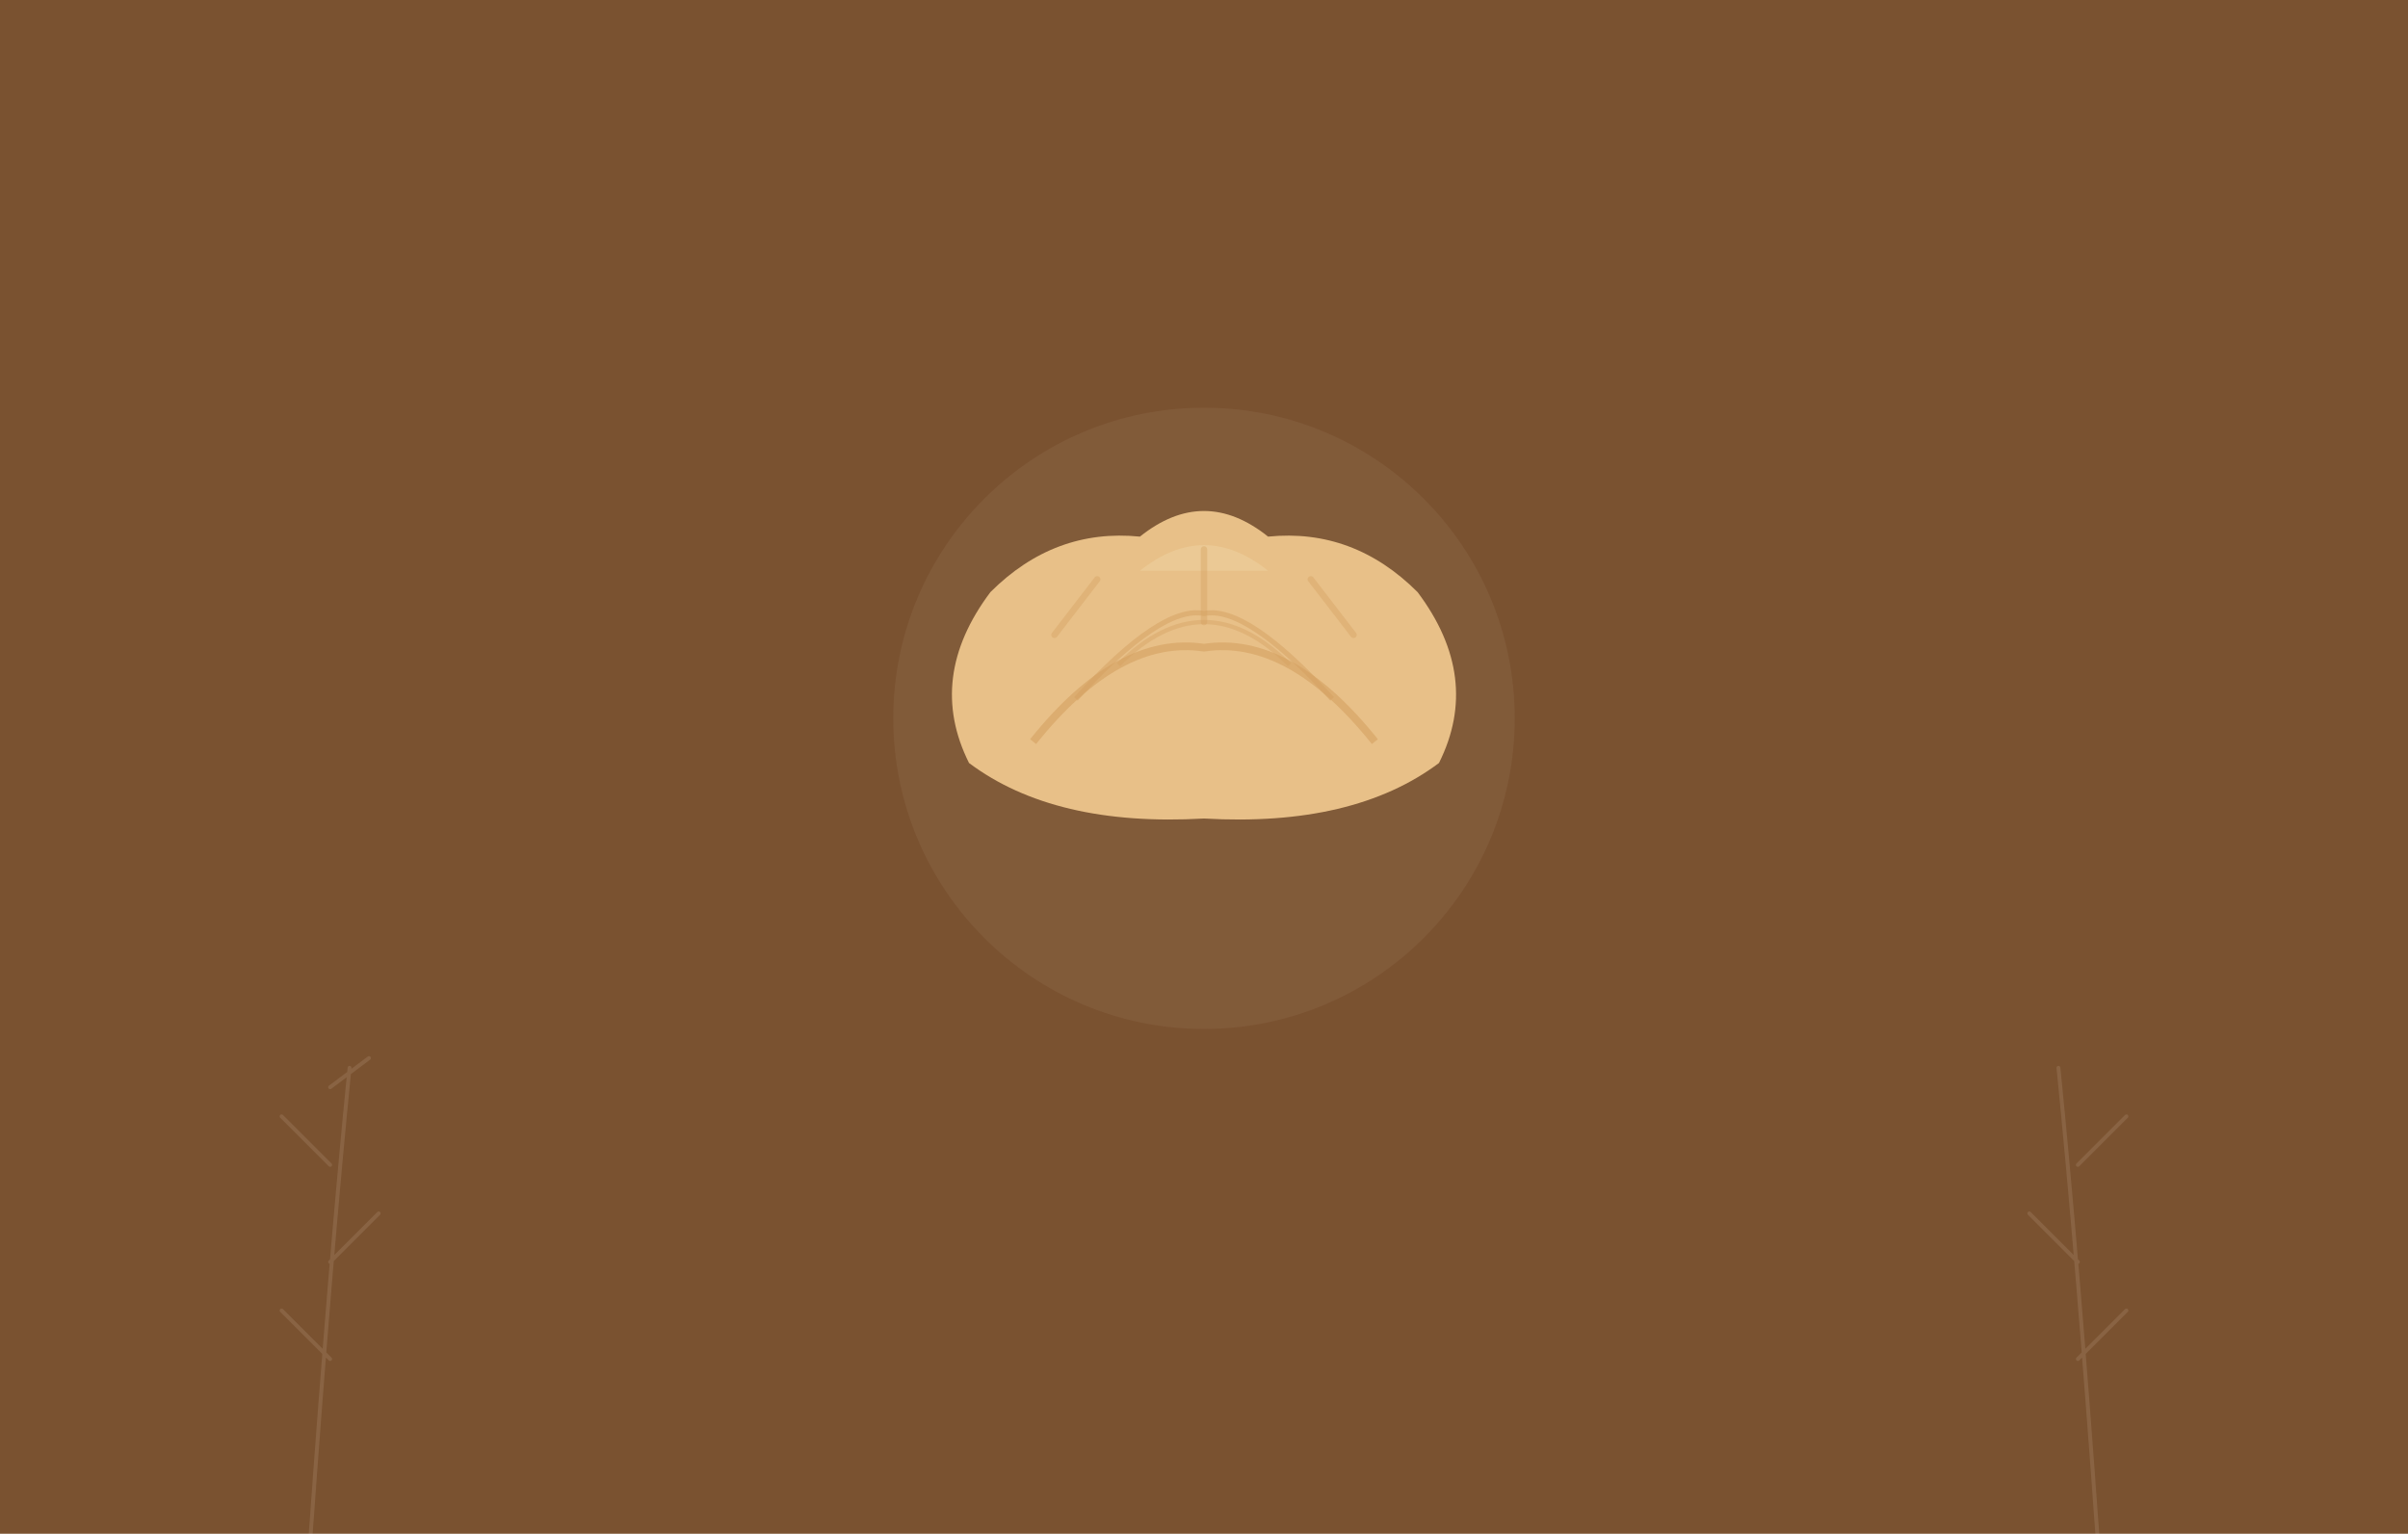
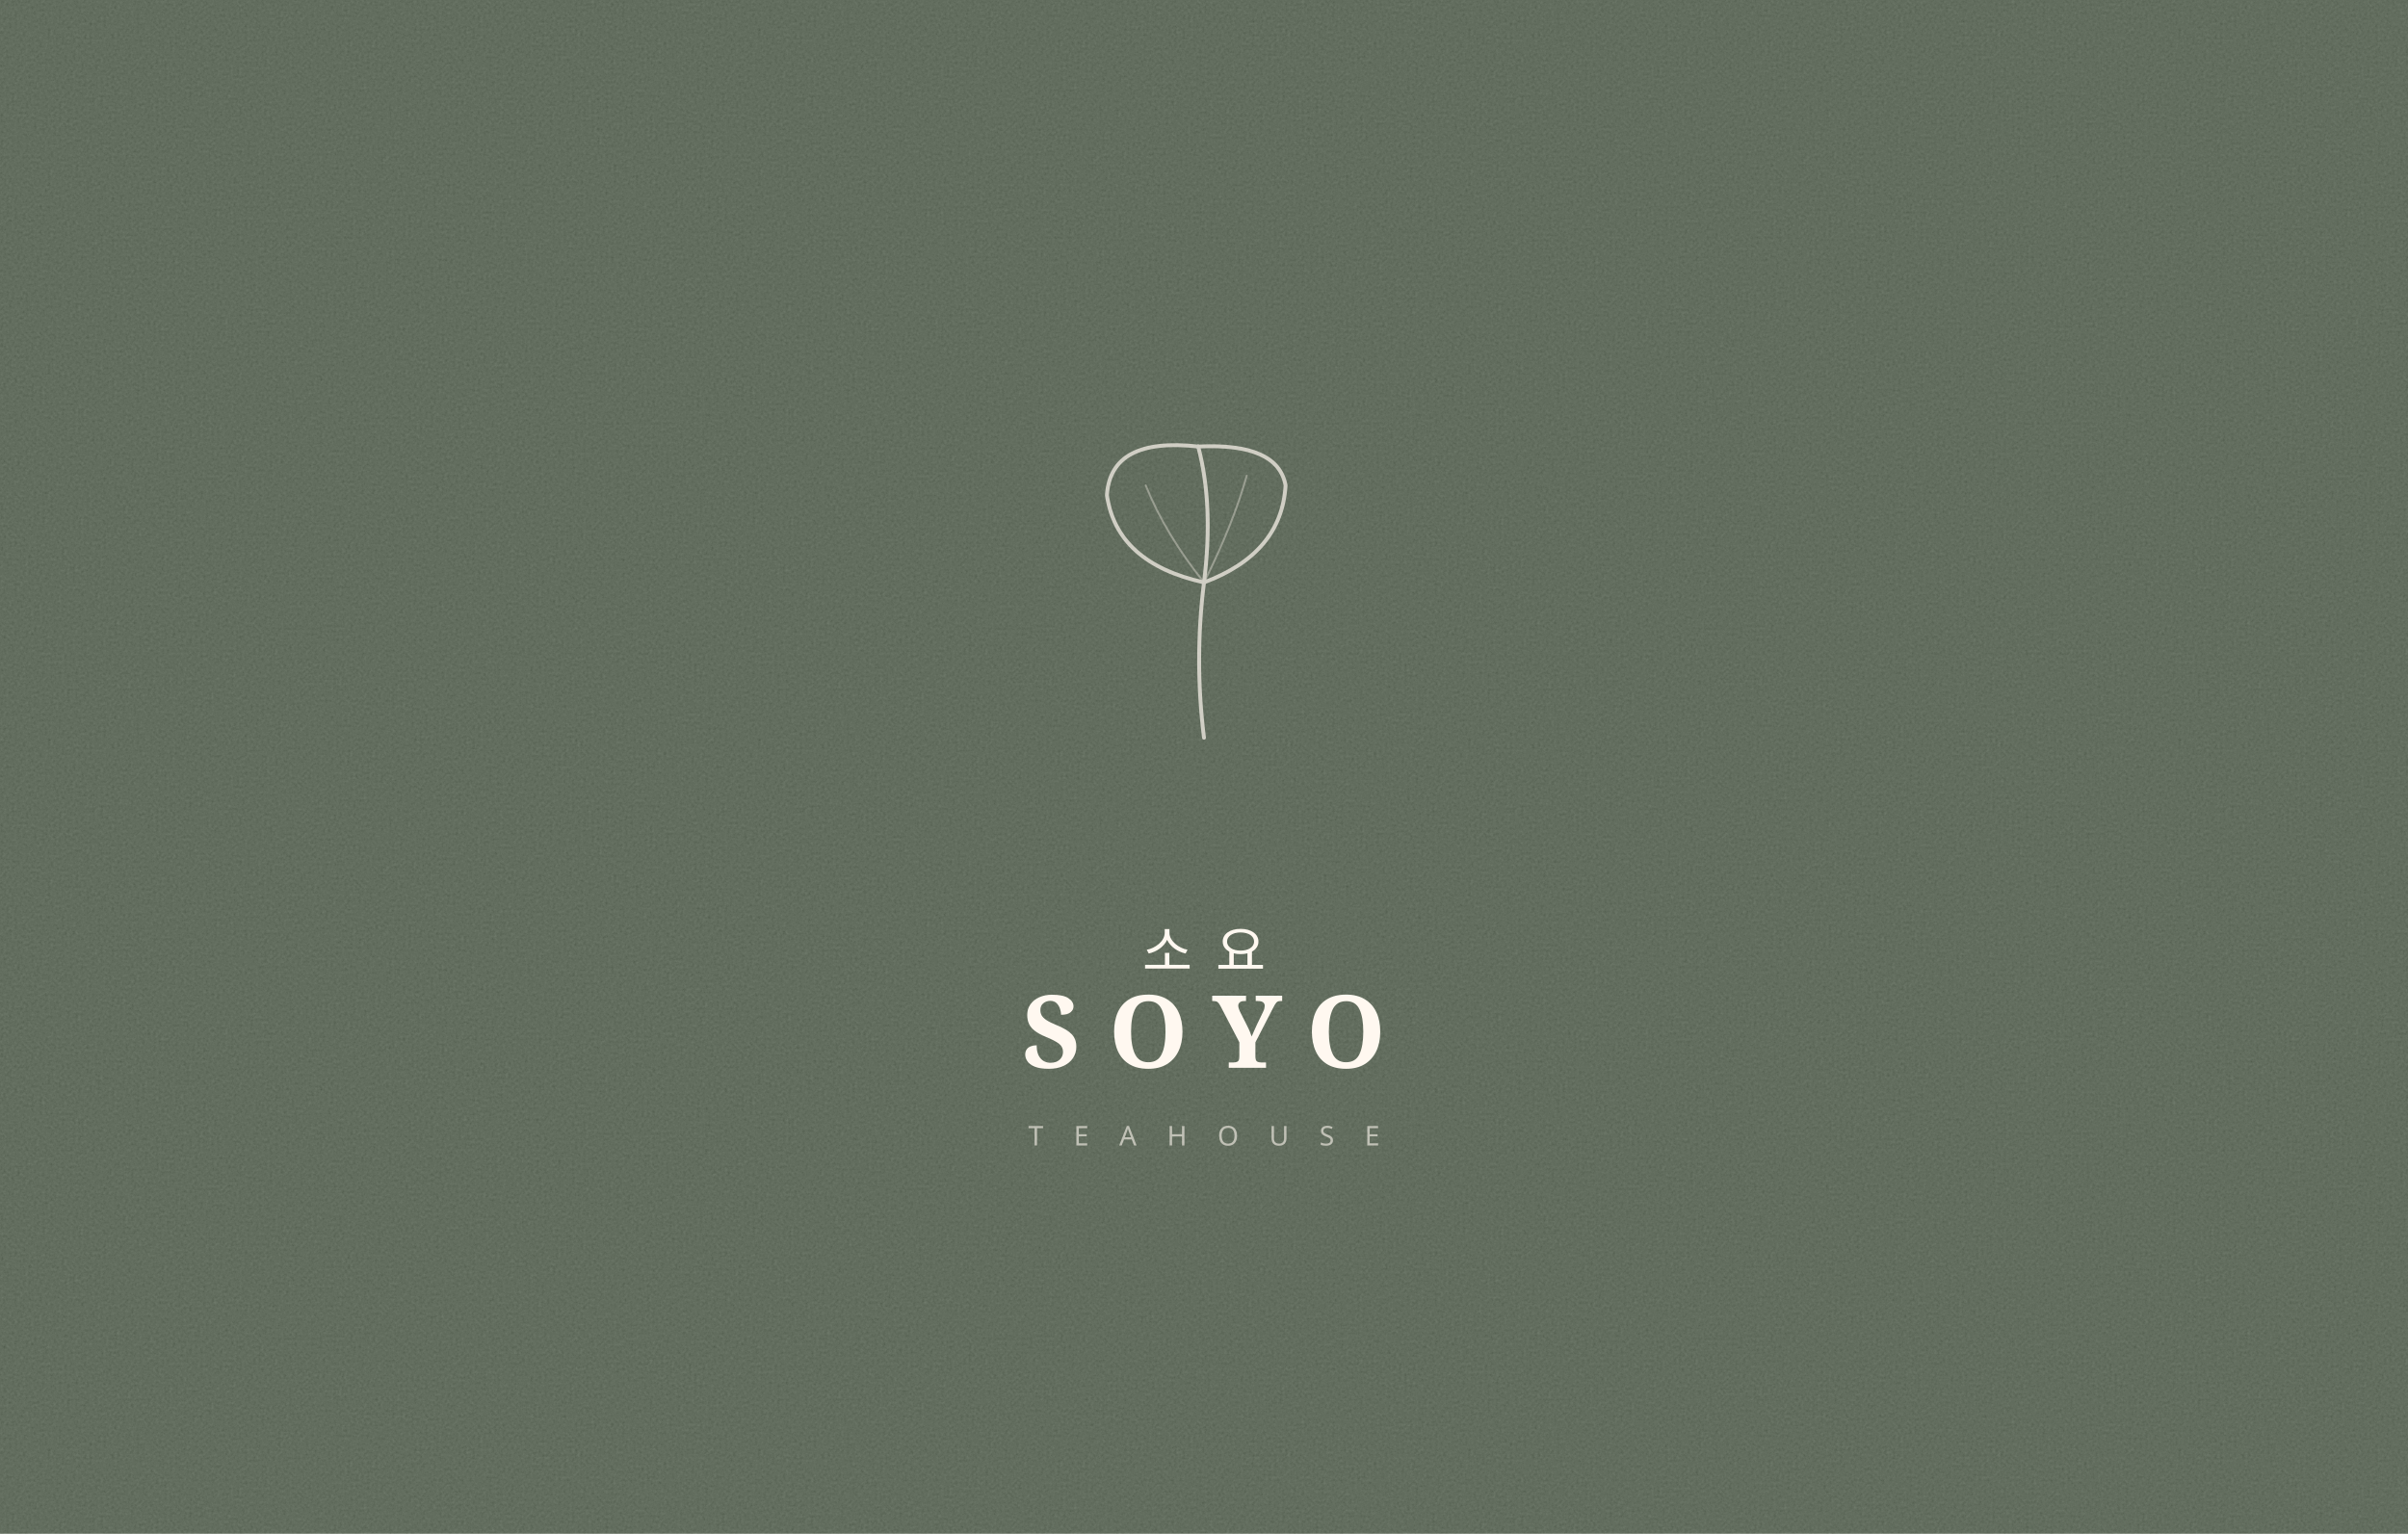
<svg xmlns="http://www.w3.org/2000/svg" viewBox="0 0 1240 790">
-   <rect width="1240" height="790" fill="#7A5230" />
-   <g stroke="#F5E6D3" fill="none" stroke-width="2" opacity="0.12" stroke-linecap="round">
-     <path d="M160,790 Q170,650 180,550 M170,700 L145,675 M170,650 L195,625 M170,600 L145,575 M170,560 L190,545" />
-     <path d="M1080,790 Q1070,650 1060,550 M1070,700 L1095,675 M1070,650 L1045,625 M1070,600 L1095,575" />
+   <defs>
+     <filter id="noise2">
+       <feTurbulence type="fractalNoise" baseFrequency="0.7" numOctaves="3" stitchTiles="stitch" />
+       <feColorMatrix type="saturate" values="0" />
+       <feComponentTransfer>
+         <feFuncA type="linear" slope="0.08" />
+       </feComponentTransfer>
+       <feComposite in2="SourceGraphic" operator="over" />
+     </filter>
+   </defs>
+   <rect width="1240" height="790" fill="#8B9D83" />
+   <rect width="1240" height="790" filter="url(#noise2)" opacity="0.4" />
+   <g transform="translate(620, 300)" fill="none" stroke="#FFF8F0" stroke-width="2" stroke-linecap="round" stroke-linejoin="round" opacity="0.7">
+     <path d="M0,80 Q-5,40 0,0 Q5,-40 -3,-70" />
+     <path d="M0,0 Q-45,-10 -50,-45 Q-48,-75 -3,-70" />
+     <path d="M0,0 Q40,-15 42,-50 Q38,-72 -3,-70" />
+     <path d="M0,0 Q-20,-25 -30,-50" stroke-width="1" opacity="0.5" />
+     <path d="M0,0 Q15,-30 22,-55" stroke-width="1" opacity="0.5" />
  </g>
-   <circle cx="620" cy="370" r="160" fill="#F5E6D3" opacity="0.06" />
-   <g transform="translate(620, 360) scale(2.2)">
-     <path d="M-55,15 Q-65,-5 -50,-25 Q-35,-40 -15,-38 Q0,-50 15,-38 Q35,-40 50,-25 Q65,-5 55,15 Q35,30 0,28 Q-35,30 -55,15Z" fill="#E8C088" />
-     <path d="M-40,10 Q-20,-15 0,-12 Q20,-15 40,10" fill="none" stroke="#D4A060" stroke-width="1.8" opacity="0.6" />
-     <path d="M-30,0 Q-10,-22 0,-20 Q10,-22 30,0" fill="none" stroke="#D4A060" stroke-width="1.2" opacity="0.5" />
-     <path d="M-20,-8 Q0,-28 20,-8" fill="none" stroke="#D4A060" stroke-width="1" opacity="0.4" />
-     <path d="M-15,-30 Q0,-42 15,-30" fill="#F0D8A8" opacity="0.4" />
-     <path d="M-35,-15 L-25,-28" stroke="#D4A060" stroke-width="1.5" stroke-linecap="round" opacity="0.4" />
-     <path d="M0,-18 L0,-35" stroke="#D4A060" stroke-width="1.5" stroke-linecap="round" opacity="0.4" />
-     <path d="M35,-15 L25,-28" stroke="#D4A060" stroke-width="1.5" stroke-linecap="round" opacity="0.4" />
-   </g>
+   <text x="620" y="500" text-anchor="middle" fill="#FFF8F0" font-family="'Georgia', serif" font-size="28" letter-spacing="12">소요</text>
+   <text x="620" y="550" text-anchor="middle" fill="#FFF8F0" font-family="'Georgia', serif" font-size="52" font-weight="700" letter-spacing="14">SOYO</text>
+   <text x="620" y="590" text-anchor="middle" fill="#FFF8F0" font-family="sans-serif" font-size="14" letter-spacing="6" opacity="0.6">T E A  H O U S E</text>
</svg>
